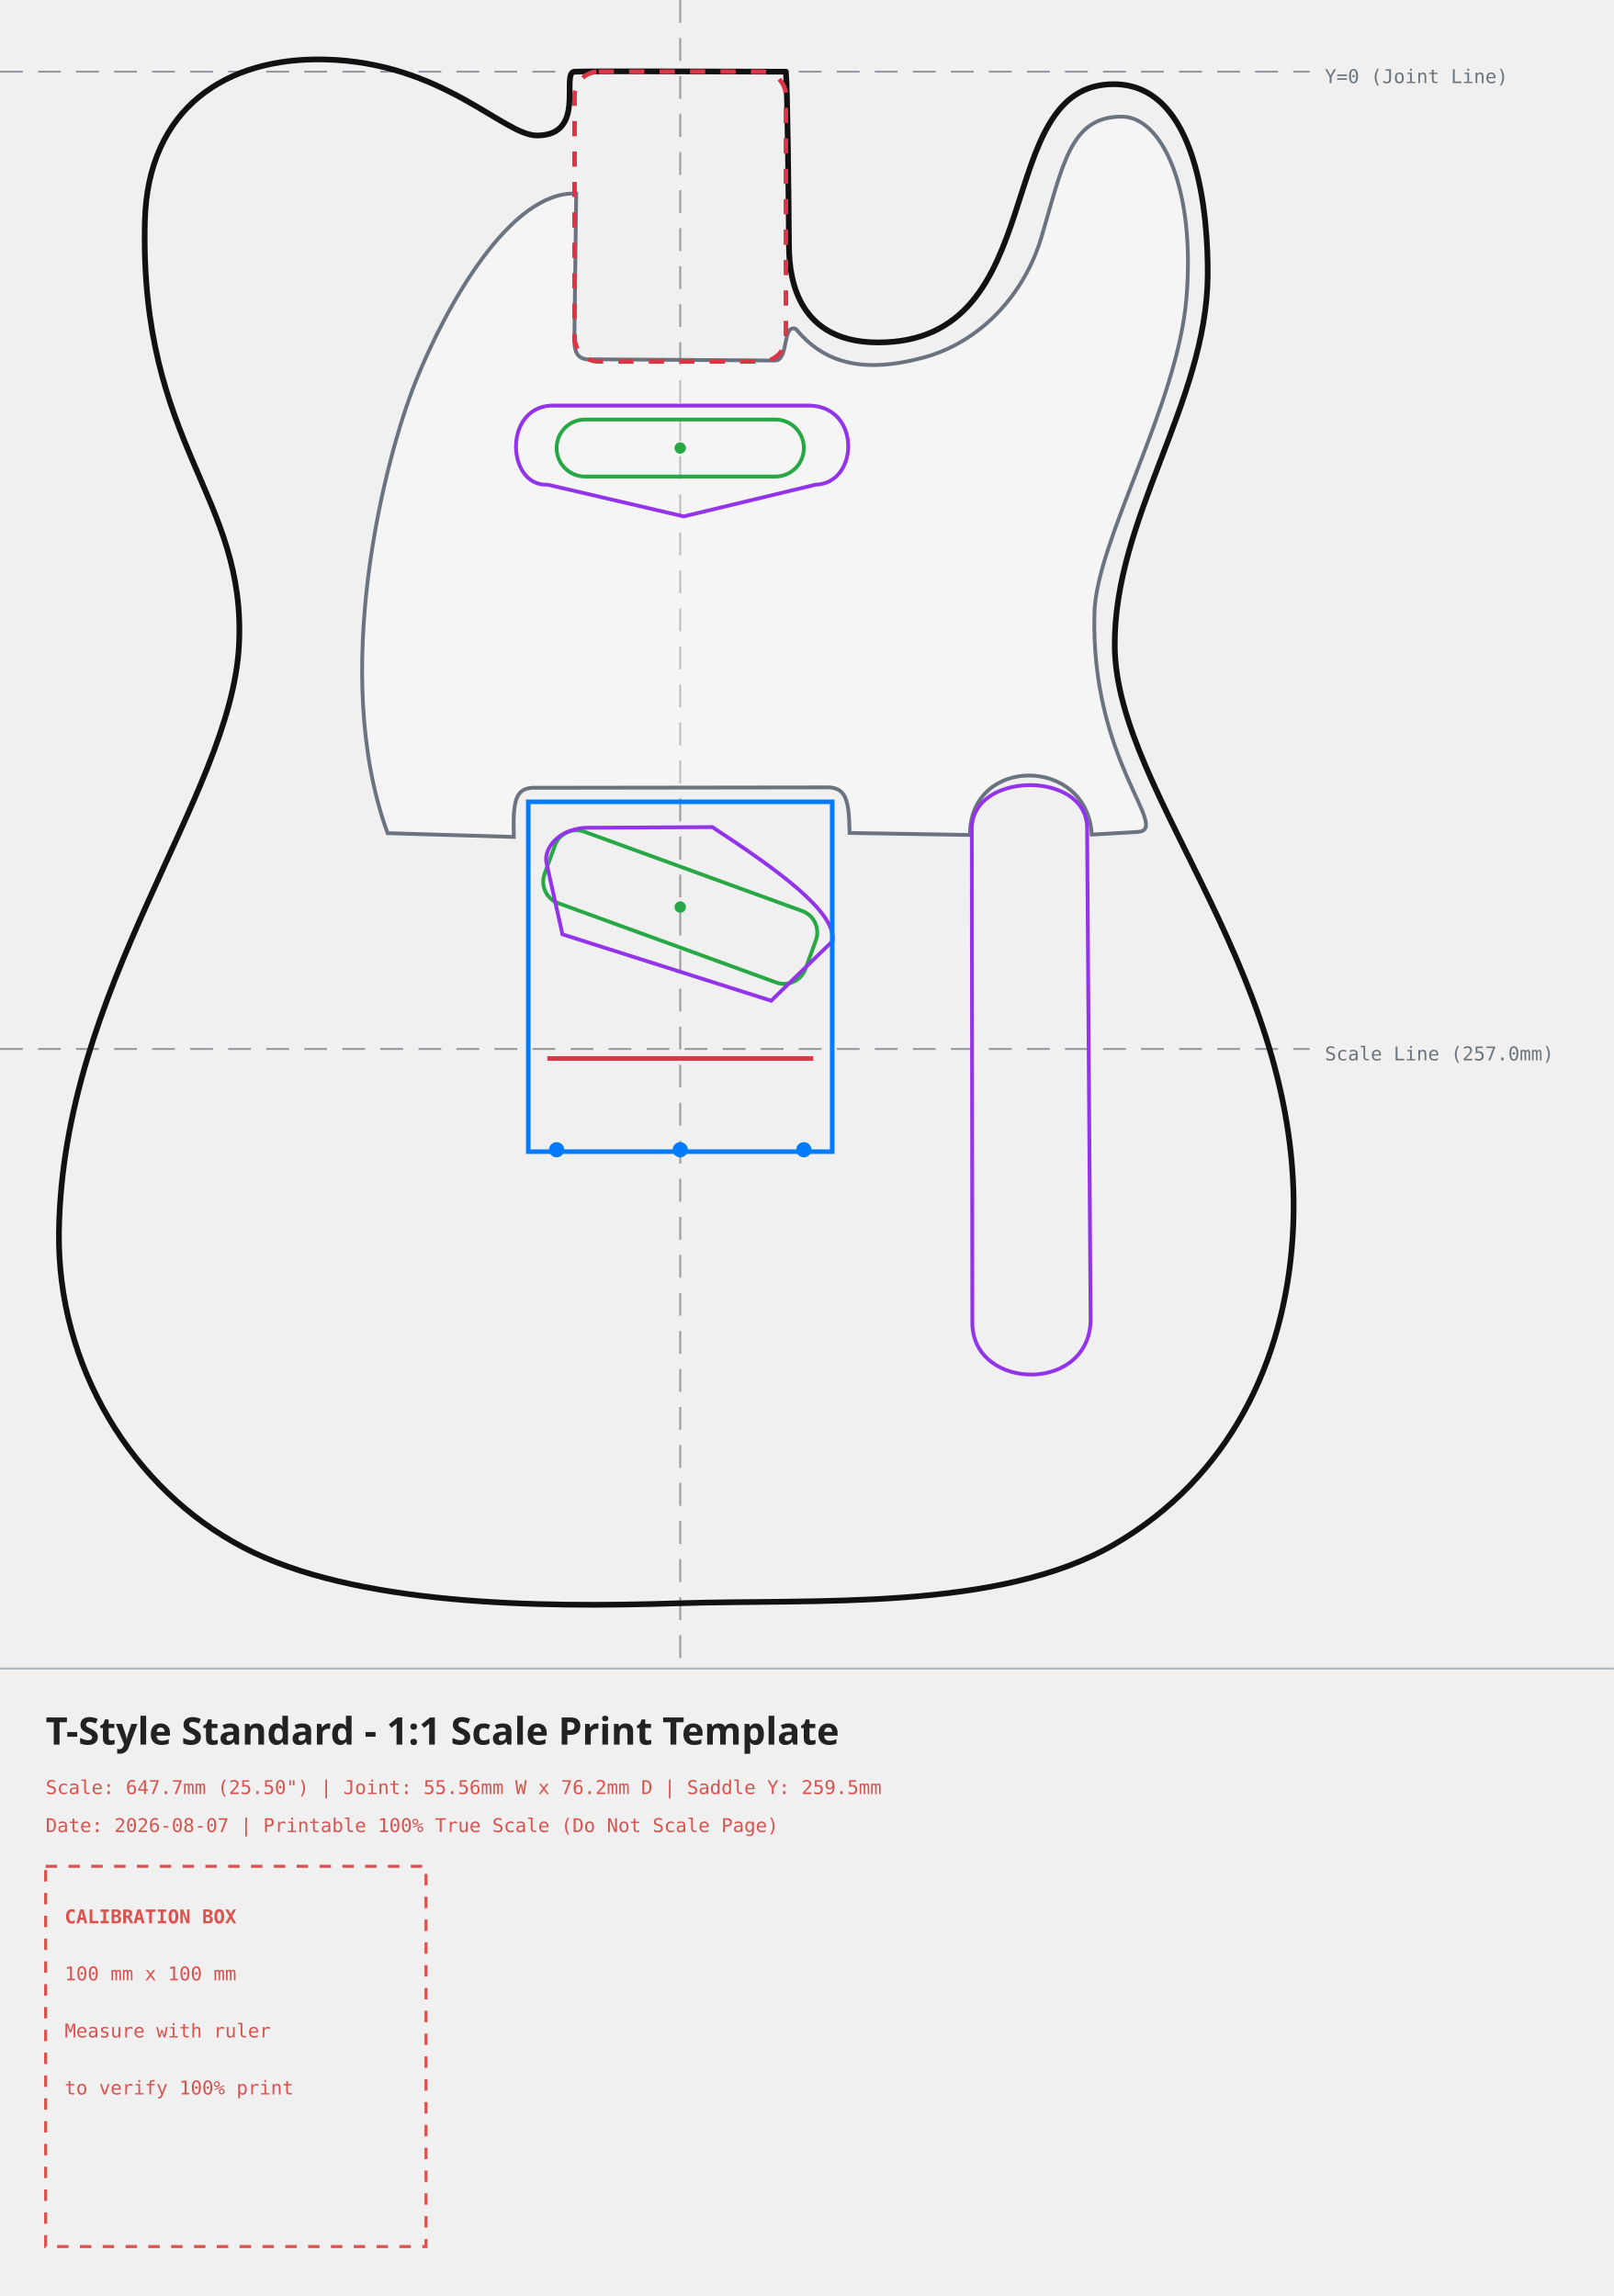
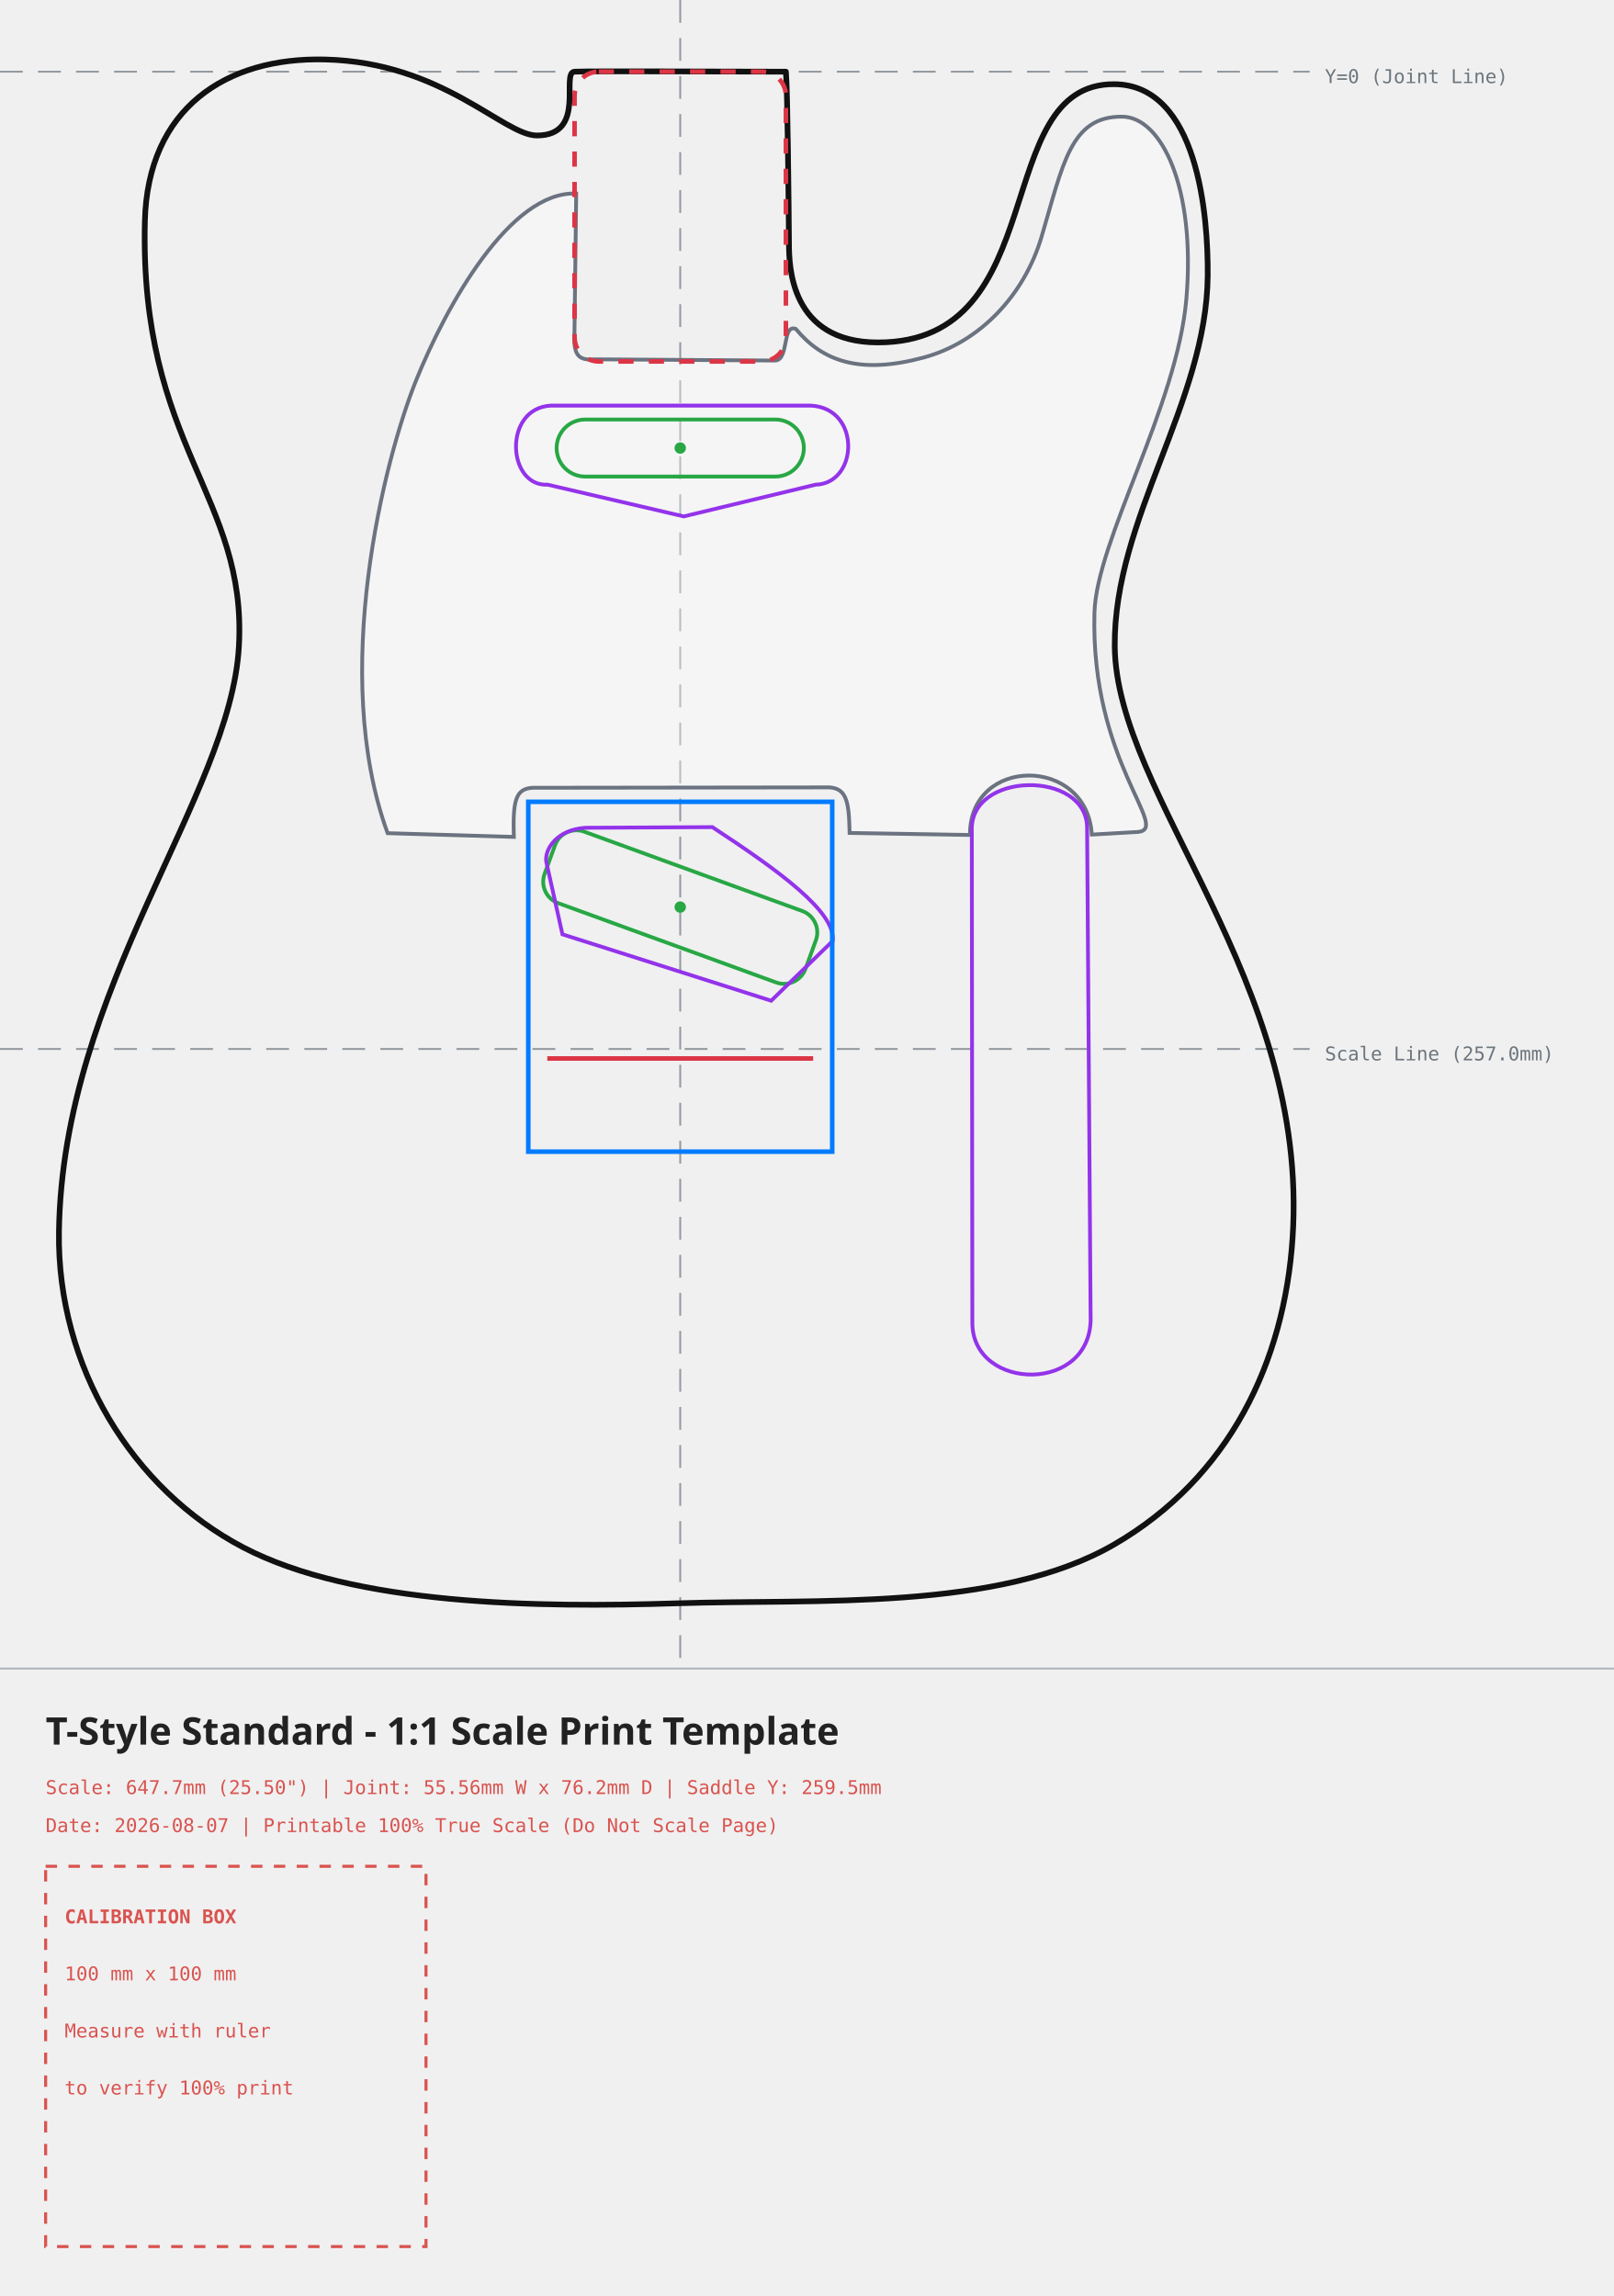
<svg xmlns="http://www.w3.org/2000/svg" width="424.33mm" height="603.78mm" viewBox="-178.84 -18.85 424.33 603.78">
  <style>
    .body-line { fill: none; stroke: #111111; stroke-width: 1.5; stroke-linecap: round; stroke-linejoin: round; }
    .neck-pocket { fill: none; stroke: #dc3545; stroke-width: 1.2; stroke-dasharray: 4,4; }
    .pickup-rout { fill: none; stroke: #28a745; stroke-width: 1.0; }
    .bridge-rout { fill: none; stroke: #007bff; stroke-width: 1.2; }
    .back-route { fill: none; stroke: #9333ea; stroke-width: 1.0; stroke-dasharray: 3,3; }
    .front-route { fill: none; stroke: #9333ea; stroke-width: 1.0; }
    .pickguard { fill: #ffffff; fill-opacity: 0.35; stroke: #6b7280; stroke-width: 1.0; }
    .center-axis { fill: none; stroke: #6c757d; stroke-width: 0.5; stroke-dasharray: 6,4; opacity: 0.7; }
    .calibration-box { fill: none; stroke: #d9534f; stroke-width: 0.8; stroke-dasharray: 3,3; }
    .band-rule { fill: none; stroke: #adb5bd; stroke-width: 0.5; }
    .text-label { font-family: monospace, sans-serif; font-size: 5px; fill: #d9534f; }
    .axis-label { font-family: monospace, sans-serif; font-size: 5px; fill: #6c757d; }
    .title-label { font-family: sans-serif; font-size: 10px; font-weight: bold; fill: #222222; }
  </style>
  <g>
    <line x1="0" y1="-18.85" x2="0" y2="419.93" class="center-axis" />
    <line x1="-178.84" y1="0" x2="165.49" y2="0" class="center-axis" />
    <text x="169.49" y="3" class="axis-label">Y=0 (Joint Line)</text>
    <line x1="-178.84" y1="257.00" x2="165.49" y2="257.00" class="center-axis" stroke="#007bff" />
    <text x="169.49" y="260.00" class="axis-label" fill="#007bff">Scale Line (257.0mm)</text>
    <path d="M -27.78 0.00 C -31.55 0.20, -24.43 16.72, -37.62 16.78 C -46.49 16.82, -62.33 -2.46, -93.41 -3.21 C -119.40 -3.85, -140.02 9.61, -140.75 39.32 C -142.21 98.46, -113.79 111.56, -116.03 151.16 C -118.26 190.76, -162.44 240.80, -163.34 305.13 C -163.84 340.42, -144.11 372.76, -114.90 388.06 C -85.69 403.36, -37.24 403.95, -0.78 402.77 C 35.67 401.60, 83.73 404.93, 114.12 387.28 C 144.50 369.62, 158.83 339.20, 160.99 306.70 C 165.49 238.99, 114.57 190.56, 114.24 151.08 C 113.96 117.44, 138.40 87.09, 138.68 53.58 C 138.81 38.18, 136.22 3.43, 114.09 3.29 C 81.09 3.09, 98.37 71.20, 52.00 71.20 C 28.84 71.20, 28.63 50.93, 28.59 45.38 C 28.51 35.51, 28.22 4.61, 27.78 0.00 C 13.07 0.00, -24.01 -0.20, -27.78 0.00 Z" class="body-line" />
    <path d="M -22.55 75.64 C -22.55 75.64, 24.99 75.96, 24.99 75.96 C 28.66 75.75, 26.73 66.29, 30.38 67.64 C 37.47 76.20, 47.29 79.67, 63.99 75.17 C 78.88 71.15, 90.48 58.65, 94.99 43.44 C 100.68 24.25, 102.60 11.69, 116.21 11.83 C 126.54 11.93, 135.56 30.54, 133.07 59.71 C 130.67 87.93, 109.42 123.28, 108.90 142.30 C 107.84 181.39, 128.96 199.00, 120.43 199.92 C 120.43 199.92, 108.20 200.62, 108.20 200.62 C 106.99 179.87, 76.00 179.91, 76.18 200.72 C 76.18 200.72, 44.53 200.19, 44.53 200.19 C 44.36 191.50, 43.73 187.89, 37.94 188.21 C 37.94 188.21, -38.79 188.31, -38.79 188.31 C -43.36 188.54, -44.02 191.81, -43.75 201.23 C -43.75 201.23, -76.93 200.25, -76.93 200.25 C -92.20 158.38, -77.73 101.79, -69.51 81.35 C -61.61 61.71, -44.75 31.32, -27.35 32.05 C -27.35 32.05, -27.84 71.09, -27.84 71.09 C -27.63 74.97, -26.13 75.94, -22.55 75.64 Z" class="pickguard" style="fill:#ffffff" />
    <rect x="-27.78" y="0" width="55.56" height="76.2" rx="6.35" ry="6.35" class="neck-pocket" />
    <g transform="translate(0, 98.97114) rotate(0)">
      <rect x="-32.50" y="-7.50" width="65" height="15" rx="7.5" ry="7.5" class="pickup-rout" />
      <circle cx="0" cy="0" r="1.5" fill="#28a745" />
    </g>
    <g transform="translate(0, 219.6835) rotate(20)">
      <rect x="-36.50" y="-10.00" width="73" height="20" rx="6" ry="6" class="pickup-rout" />
      <circle cx="0" cy="0" r="1.5" fill="#28a745" />
    </g>
    <path d="M -34.01 87.81 C -34.01 87.81, 34.32 87.81, 34.32 87.81 C 47.66 88.49, 46.83 108.35, 35.57 108.61 C 35.57 108.61, 0.92 116.95, 0.92 116.95 C 0.92 116.95, -34.84 108.61, -34.84 108.61 C -45.54 109.18, -46.65 88.49, -34.01 87.81 Z" class="front-route" />
    <path d="M 76.66 199.74 C 75.90 183.90, 106.88 183.57, 106.97 198.81 C 106.97 198.81, 107.89 326.97, 107.89 326.97 C 108.84 347.76, 76.94 347.18, 76.80 329.13 C 76.80 329.13, 76.66 199.74, 76.66 199.74 Z" class="front-route" />
    <path d="M -35.23 207.73 C -35.66 204.32, -32.35 199.32, -24.92 198.83 C -24.92 198.83, 8.46 198.66, 8.46 198.66 C 25.76 210.03, 40.94 220.93, 40.09 228.59 C 40.09 228.59, 23.91 244.31, 23.91 244.31 C 23.91 244.31, -30.97 226.85, -30.97 226.85 C -30.97 226.85, -35.23 207.73, -35.23 207.73 Z" class="front-route" />
    <g transform="translate(0, 259.50)">
      <rect x="-39.95" y="-67.50" width="79.908" height="92" class="bridge-rout" />
      <line x1="-34.95" y1="0" x2="34.95" y2="0" stroke="#dc3545" stroke-width="1.2" />
-       <circle cx="-32.5" cy="24" r="2" fill="#007bff" />
-       <circle cx="0" cy="24" r="2" fill="#007bff" />
-       <circle cx="32.5" cy="24" r="2" fill="#007bff" />
    </g>
  </g>
  <g>
    <line x1="-178.84" y1="419.93" x2="245.49" y2="419.93" class="band-rule" />
    <text x="-166.84" y="439.93" class="title-label">T-Style Standard - 1:1 Scale Print Template</text>
    <text x="-166.84" y="452.93" class="text-label">Scale: 647.7mm (25.50") | Joint: 55.56mm W x 76.2mm D | Saddle Y: 259.5mm</text>
    <text x="-166.84" y="462.93" class="text-label">Date: 2026-08-07 | Printable 100% True Scale (Do Not Scale Page)</text>
    <g transform="translate(-166.84, 471.93)">
      <rect x="0" y="0" width="100" height="100" class="calibration-box" />
      <text x="5" y="15" class="text-label" font-weight="bold">CALIBRATION BOX</text>
      <text x="5" y="30" class="text-label">100 mm x 100 mm</text>
      <text x="5" y="45" class="text-label">Measure with ruler</text>
      <text x="5" y="60" class="text-label">to verify 100% print</text>
    </g>
  </g>
</svg>
